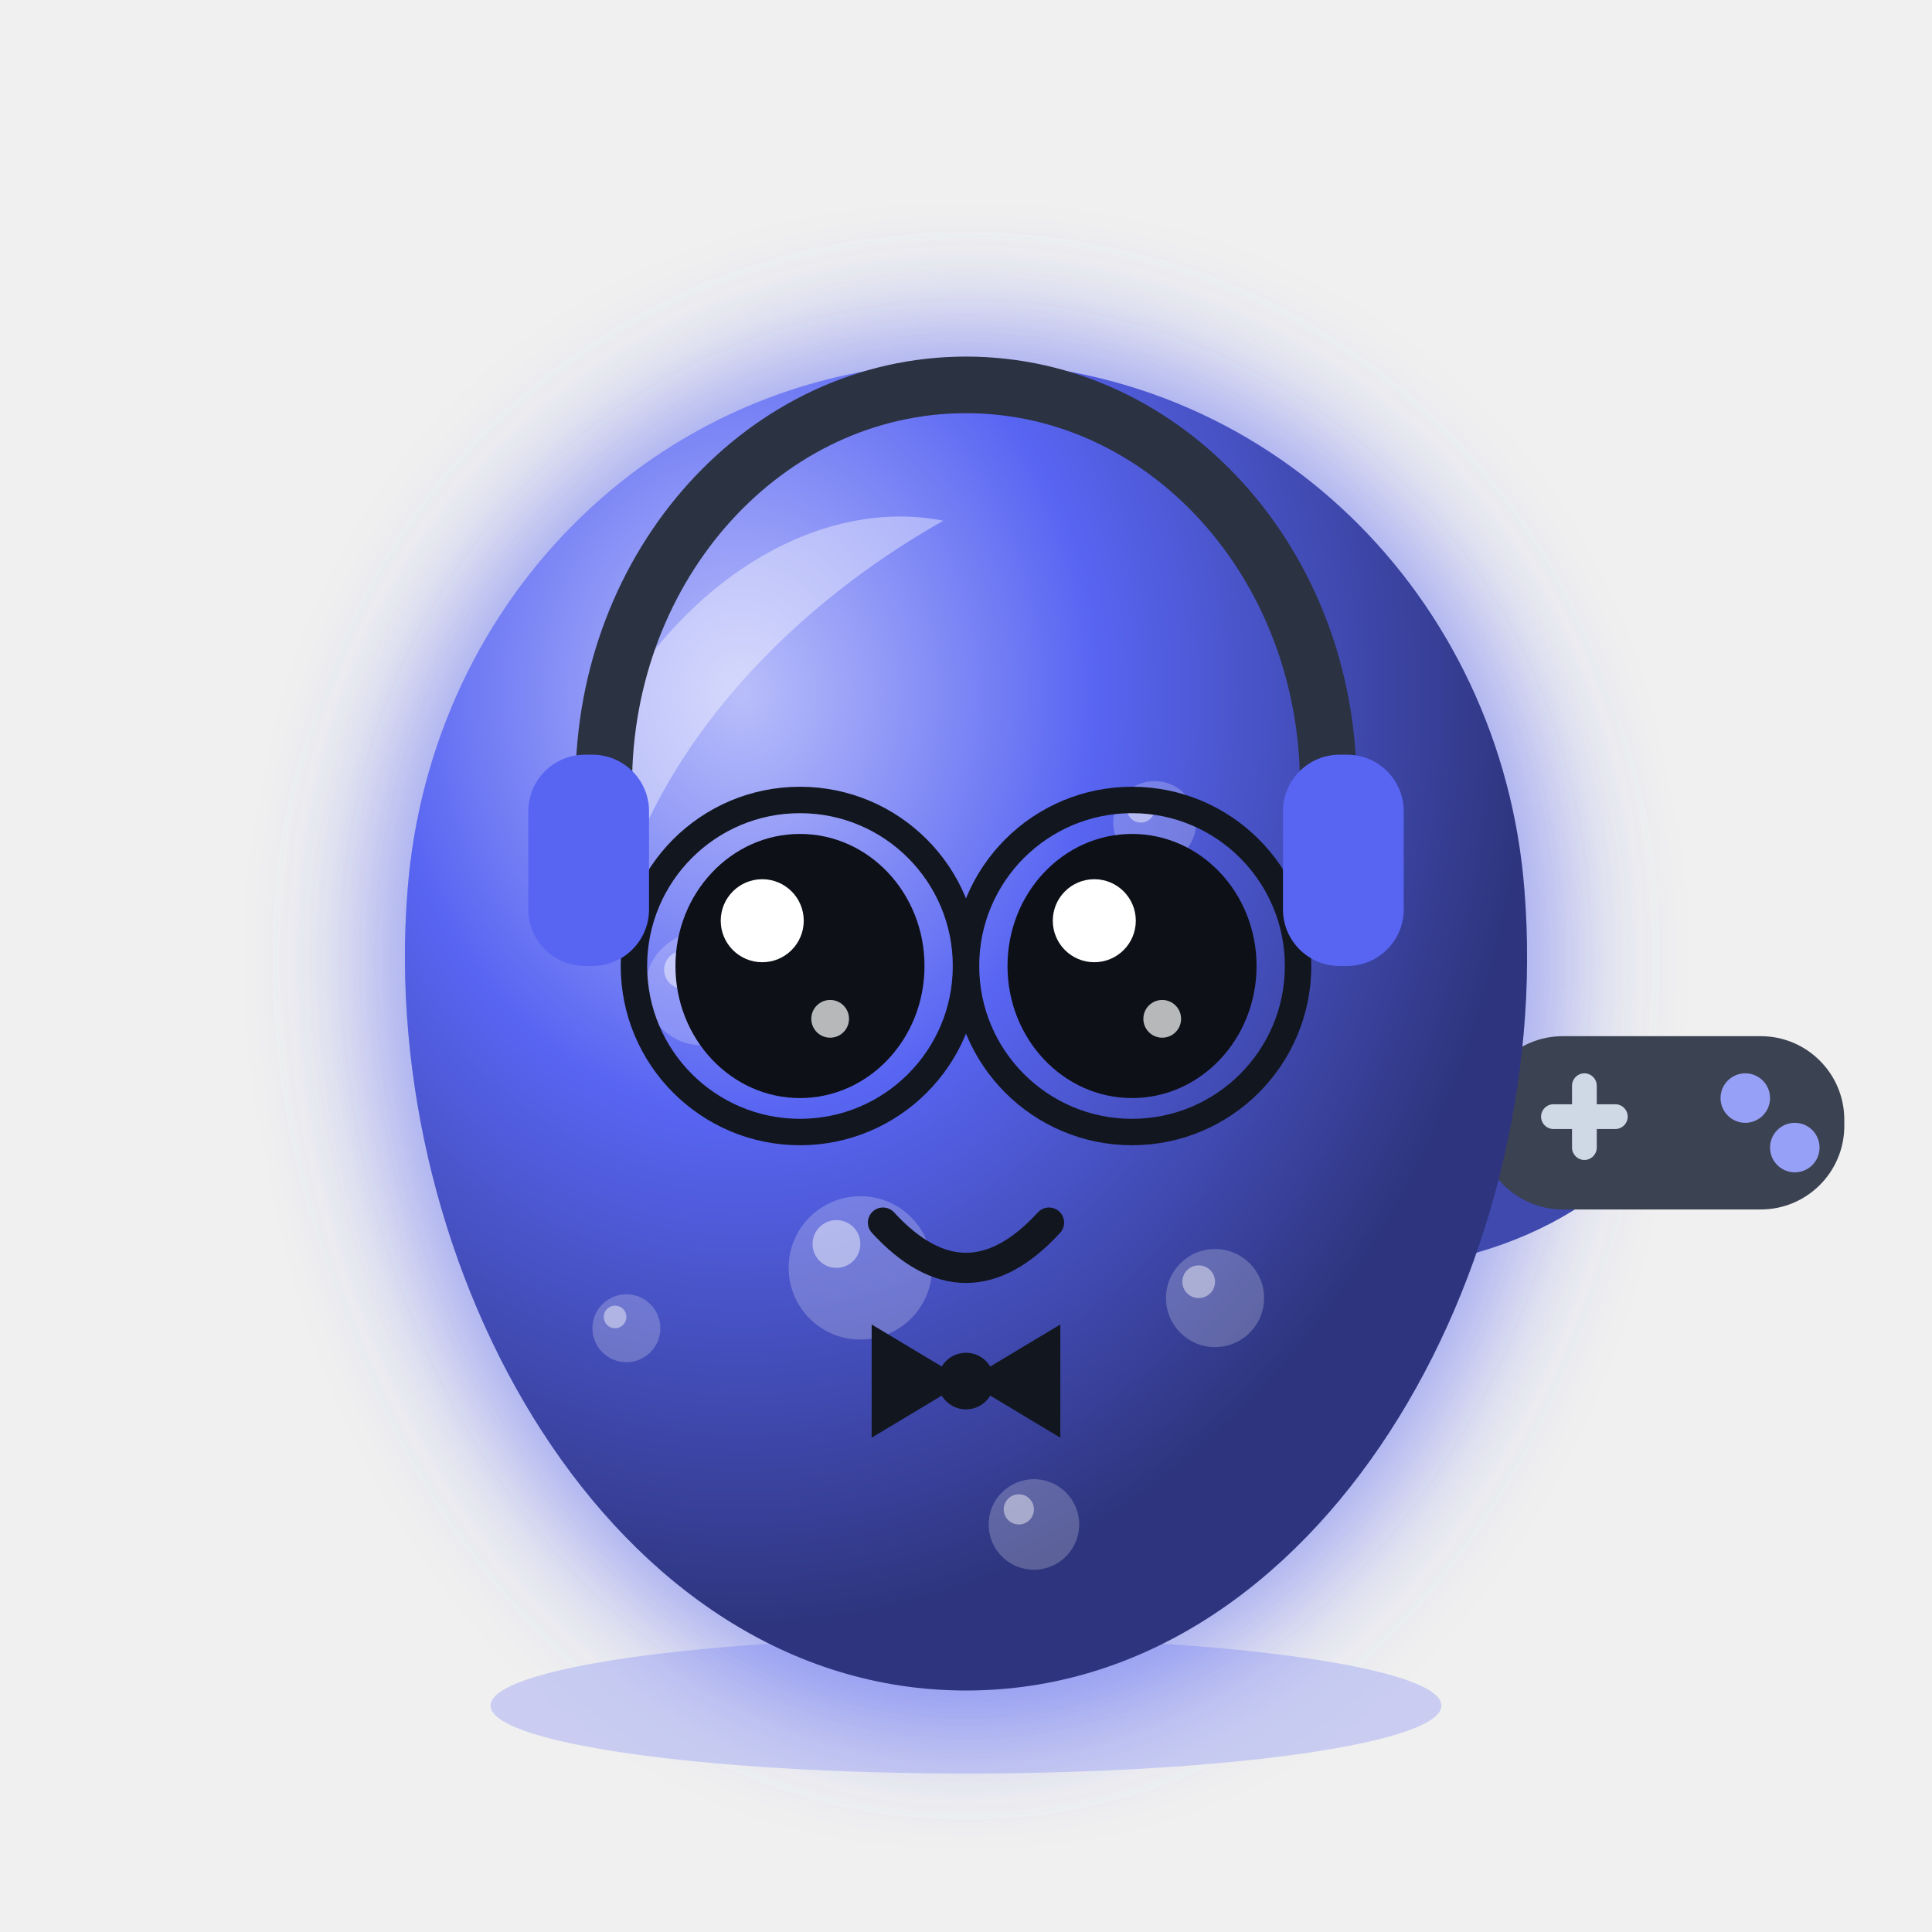
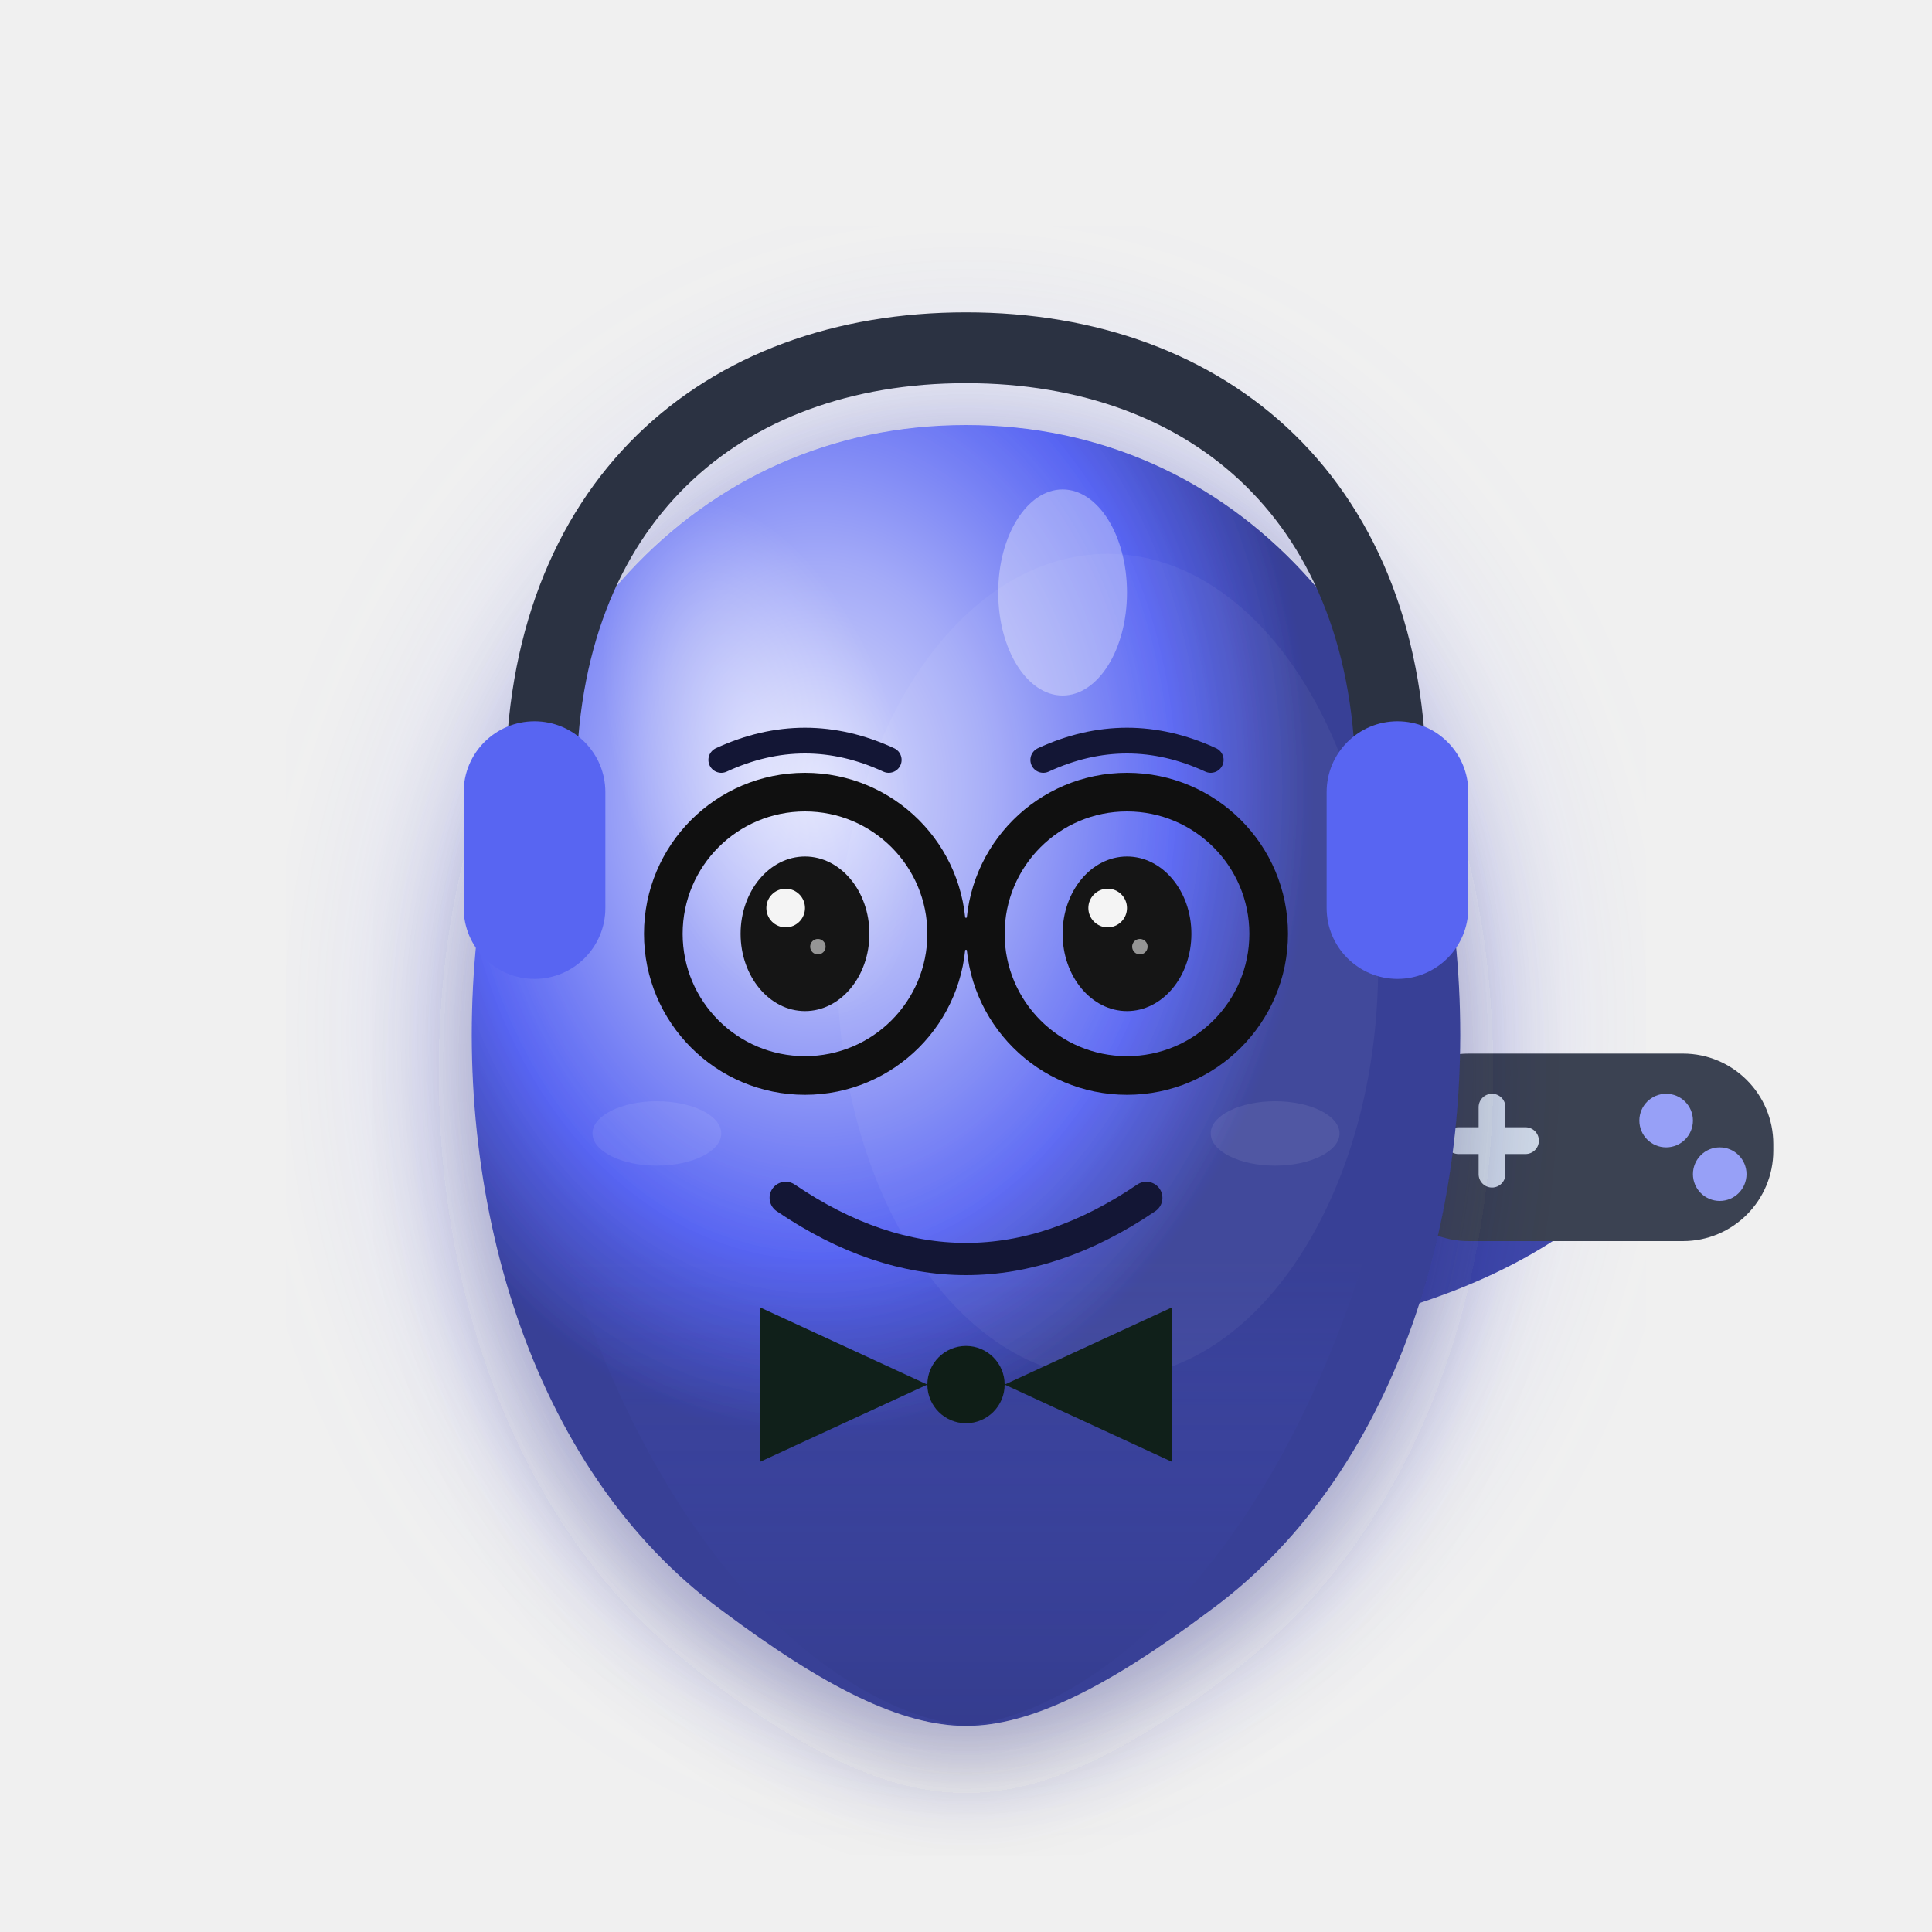
- <svg xmlns="http://www.w3.org/2000/svg" width="512" height="512" viewBox="0 0 512 512" role="img" aria-label="Дискорджията">
+ <svg xmlns="http://www.w3.org/2000/svg" width="300" height="300" viewBox="0 0 300 300" role="img" aria-label="Дискорджията">
  <defs>
-     <radialGradient id="body-diskordjiyata" cx="30%" cy="25%" r="70%">
-       <stop offset="0%" stop-color="#b9befa" />
-       <stop offset="45%" stop-color="#5865f2" />
-       <stop offset="100%" stop-color="#2e357e" />
+     <radialGradient id="body-diskordjiyata" cx="35%" cy="28%">
+       <stop offset="0%" stop-color="#daddfc" />
+       <stop offset="35%" stop-color="#a3aaf8" />
+       <stop offset="72%" stop-color="#5865f2" />
+       <stop offset="100%" stop-color="#373f96" />
    </radialGradient>
-     <filter id="glow-diskordjiyata" x="-50%" y="-50%" width="200%" height="200%">
-       <feGaussianBlur stdDeviation="18" result="blur" />
-       <feMerge>
-         <feMergeNode in="blur" />
-         <feMergeNode in="blur" />
-         <feMergeNode in="SourceGraphic" />
-       </feMerge>
+     <radialGradient id="inner-diskordjiyata">
+       <stop offset="0%" stop-color="#ffffff" stop-opacity=".9" />
+       <stop offset="100%" stop-color="#ffffff" stop-opacity="0" />
+     </radialGradient>
+     <linearGradient id="bottom-diskordjiyata" x1="0%" y1="0%" x2="0%" y2="100%">
+       <stop offset="0%" stop-color="#5865f2" stop-opacity="0" />
+       <stop offset="100%" stop-color="#2c3379" />
+     </linearGradient>
+     <filter id="soft-diskordjiyata">
+       <feGaussianBlur stdDeviation="12" />
+     </filter>
+     <filter id="shadow-diskordjiyata">
+       <feDropShadow dx="0" dy="6" stdDeviation="8" flood-color="#282d6d" flood-opacity=".35" />
    </filter>
  </defs>
-   <path d="M256 96 C336 96 398 158 404 236 C412 336 350 448 256 448 C162 448 100 336 108 236 C114 158 176 96 256 96Z" fill="#5865f2" filter="url(#glow-diskordjiyata)" opacity=".55" />
-   <ellipse cx="256" cy="452" rx="126" ry="18" fill="#5865f2" opacity=".25" />
-   <path d="M382 322 q26 -6 42 -22" fill="none" stroke="#3f49ae" stroke-width="24" stroke-linecap="round" />
-   <g transform="translate(392,250) scale(.82)">
-     <rect x="0" y="30" width="118" height="56" rx="27" fill="#3b4252" />
-     <rect x="20" y="52" width="28" height="8" rx="4" fill="#cfd9e6" />
-     <rect x="30" y="42" width="8" height="28" rx="4" fill="#cfd9e6" />
-     <circle cx="86" cy="50" r="8" fill="#97a0f7" />
-     <circle cx="102" cy="66" r="8" fill="#97a0f7" />
-   </g>
-   <path d="M256 96 C336 96 398 158 404 236 C412 336 350 448 256 448 C162 448 100 336 108 236 C114 158 176 96 256 96Z" fill="url(#body-diskordjiyata)" />
-   <path d="M158 196 C182 150 220 132 250 138 C218 156 184 186 168 226Z" fill="#ffffff" opacity=".4" />
-   <circle cx="186" cy="262" r="15" fill="#ffffff" opacity=".22" />
-   <circle cx="181" cy="257" r="5" fill="#ffffff" opacity=".45" />
-   <circle cx="306" cy="218" r="11" fill="#ffffff" opacity=".22" />
-   <circle cx="302.333" cy="214.333" r="3.667" fill="#ffffff" opacity=".45" />
-   <circle cx="228" cy="336" r="19" fill="#ffffff" opacity=".22" />
-   <circle cx="221.667" cy="329.667" r="6.333" fill="#ffffff" opacity=".45" />
-   <circle cx="322" cy="344" r="13" fill="#ffffff" opacity=".22" />
-   <circle cx="317.667" cy="339.667" r="4.333" fill="#ffffff" opacity=".45" />
-   <circle cx="166" cy="352" r="9" fill="#ffffff" opacity=".22" />
-   <circle cx="163" cy="349" r="3" fill="#ffffff" opacity=".45" />
-   <circle cx="274" cy="404" r="12" fill="#ffffff" opacity=".22" />
-   <circle cx="270" cy="400" r="4" fill="#ffffff" opacity=".45" />
-   <ellipse cx="212" cy="256" rx="33" ry="35" fill="#0d1017" />
-   <ellipse cx="300" cy="256" rx="33" ry="35" fill="#0d1017" />
-   <circle cx="202" cy="244" r="11" fill="#ffffff" />
-   <circle cx="290" cy="244" r="11" fill="#ffffff" />
-   <circle cx="220" cy="270" r="5" fill="#ffffff" opacity=".7" />
-   <circle cx="308" cy="270" r="5" fill="#ffffff" opacity=".7" />
-   <g fill="none" stroke="#12161f" stroke-width="7">
-     <circle cx="212" cy="256" r="44" />
-     <circle cx="300" cy="256" r="44" />
-     <path d="M256 256 h0" />
-     <path d="M168 248 l-24 -8" />
-     <path d="M344 248 l24 -8" />
-   </g>
-   <path d="M234 324 q22 24 44 0" fill="none" stroke="#12161f" stroke-width="8" stroke-linecap="round" />
-   <path d="M256 366 l-25 -15 v30Z M256 366 l25 -15 v30Z" fill="#12161f" />
-   <circle cx="256" cy="366" r="7.5" fill="#12161f" />
-   <g transform="translate(256,196)">
-     <path d="M-96 12 a96 106 0 0 1 192 0" fill="none" stroke="#2b3242" stroke-width="15" />
-     <rect x="-116" y="4" width="32" height="56" rx="15" fill="#5865f2" />
-     <rect x="84" y="4" width="32" height="56" rx="15" fill="#5865f2" />
+   <style>
+     .float{animation:mascotFloat 5s ease-in-out infinite;transform-origin:150px 170px}
+     .halo{animation:haloPulse 3s ease-in-out infinite;transform-origin:150px 160px}
+     .eye{animation:blink 5s infinite;transform-origin:center}
+     @keyframes mascotFloat{
+       0%,100%{transform:translateY(0) rotate(-1deg)}
+       25%{transform:translateY(-4px) rotate(.6deg)}
+       50%{transform:translateY(-8px) rotate(1deg)}
+       75%{transform:translateY(-4px) rotate(-.6deg)}}
+     @keyframes haloPulse{0%,100%{opacity:.35;transform:scale(.92)}50%{opacity:.8;transform:scale(1.06)}}
+     @keyframes blink{0%,47%{transform:scaleY(1)}49%,51%{transform:scaleY(.08)}53%,100%{transform:scaleY(1)}}
+     @media (prefers-reduced-motion:reduce){.float,.halo,.eye{animation:none}}
+   </style>
+   <ellipse class="halo" cx="150" cy="160" rx="88" ry="104" fill="#5865f2" opacity=".18" filter="url(#soft-diskordjiyata)" />
+   <g class="float">
+     <path d="M212 196 q22 -6 34 -18" fill="none" stroke="#3e47a9" stroke-width="17" stroke-linecap="round" />
+     <g transform="translate(214,148) scale(.52)">
+       <rect x="0" y="30" width="118" height="56" rx="27" fill="#3b4252" />
+       <rect x="20" y="52" width="28" height="8" rx="4" fill="#cfd9e6" />
+       <rect x="30" y="42" width="8" height="28" rx="4" fill="#cfd9e6" />
+       <circle cx="86" cy="50" r="8" fill="#97a0f7" />
+       <circle cx="102" cy="66" r="8" fill="#97a0f7" />
+     </g>
+     <path filter="url(#shadow-diskordjiyata)" fill="url(#body-diskordjiyata)" d="M150 66 C108 66 78 100 74 146 C70 185 82 228 112 250 C128 262 140 268 150 268 C160 268 172 262 188 250 C218 228 230 185 226 146 C222 100 192 66 150 66Z" />
+     <path opacity=".28" fill="url(#bottom-diskordjiyata)" d="M88 195 C104 246 132 266 150 268 C168 266 196 246 212 195Z" />
+     <ellipse cx="118" cy="118" rx="22" ry="42" fill="url(#inner-diskordjiyata)" opacity=".45" transform="rotate(-18 118 118)" />
+     <ellipse cx="165" cy="92" rx="10" ry="16" fill="#ffffff" opacity=".35" />
+     <ellipse cx="172" cy="150" rx="42" ry="64" fill="#ffffff" opacity=".05" />
+     <ellipse cx="102" cy="176" rx="10" ry="5" fill="#ffffff" opacity=".08" />
+     <ellipse cx="198" cy="176" rx="10" ry="5" fill="#ffffff" opacity=".08" />
+     <g class="eye">
+       <ellipse cx="125" cy="145" rx="10" ry="12" fill="#151515" />
+       <circle cx="122" cy="141" r="3" fill="#ffffff" opacity=".95" />
+       <circle cx="127" cy="147" r="1.2" fill="#ffffff" opacity=".55" />
+     </g>
+     <g class="eye">
+       <ellipse cx="175" cy="145" rx="10" ry="12" fill="#151515" />
+       <circle cx="172" cy="141" r="3" fill="#ffffff" opacity=".95" />
+       <circle cx="177" cy="147" r="1.2" fill="#ffffff" opacity=".55" />
+     </g>
+     <g class="glasses" fill="none" stroke="#101010" stroke-width="6">
+       <circle cx="125" cy="145" r="22" />
+       <circle cx="175" cy="145" r="22" />
+       <path d="M147 145 h6" stroke-width="5" />
+     </g>
+     <path d="M112 118 Q125 112 138 118" stroke="#131635" stroke-width="4" stroke-linecap="round" fill="none" />
+     <path d="M162 118 Q175 112 188 118" stroke="#131635" stroke-width="4" stroke-linecap="round" fill="none" />
+     <path d="M122 186 Q150 205 178 186" stroke="#131635" stroke-width="5" stroke-linecap="round" fill="none" />
+     <polygon points="144,215 118,203 118,227" fill="#10201a" />
+     <polygon points="156,215 182,203 182,227" fill="#10201a" />
+     <circle cx="150" cy="215" r="6" fill="#0F1E17" />
+     <g class="hat">
+       <path d="M84 122 C84 78 112 54 150 54 C188 54 216 78 216 122" fill="none" stroke="#2b3242" stroke-width="11" />
+       <rect x="72" y="112" width="22" height="40" rx="11" fill="#5865f2" />
+       <rect x="206" y="112" width="22" height="40" rx="11" fill="#5865f2" />
+     </g>
  </g>
</svg>
